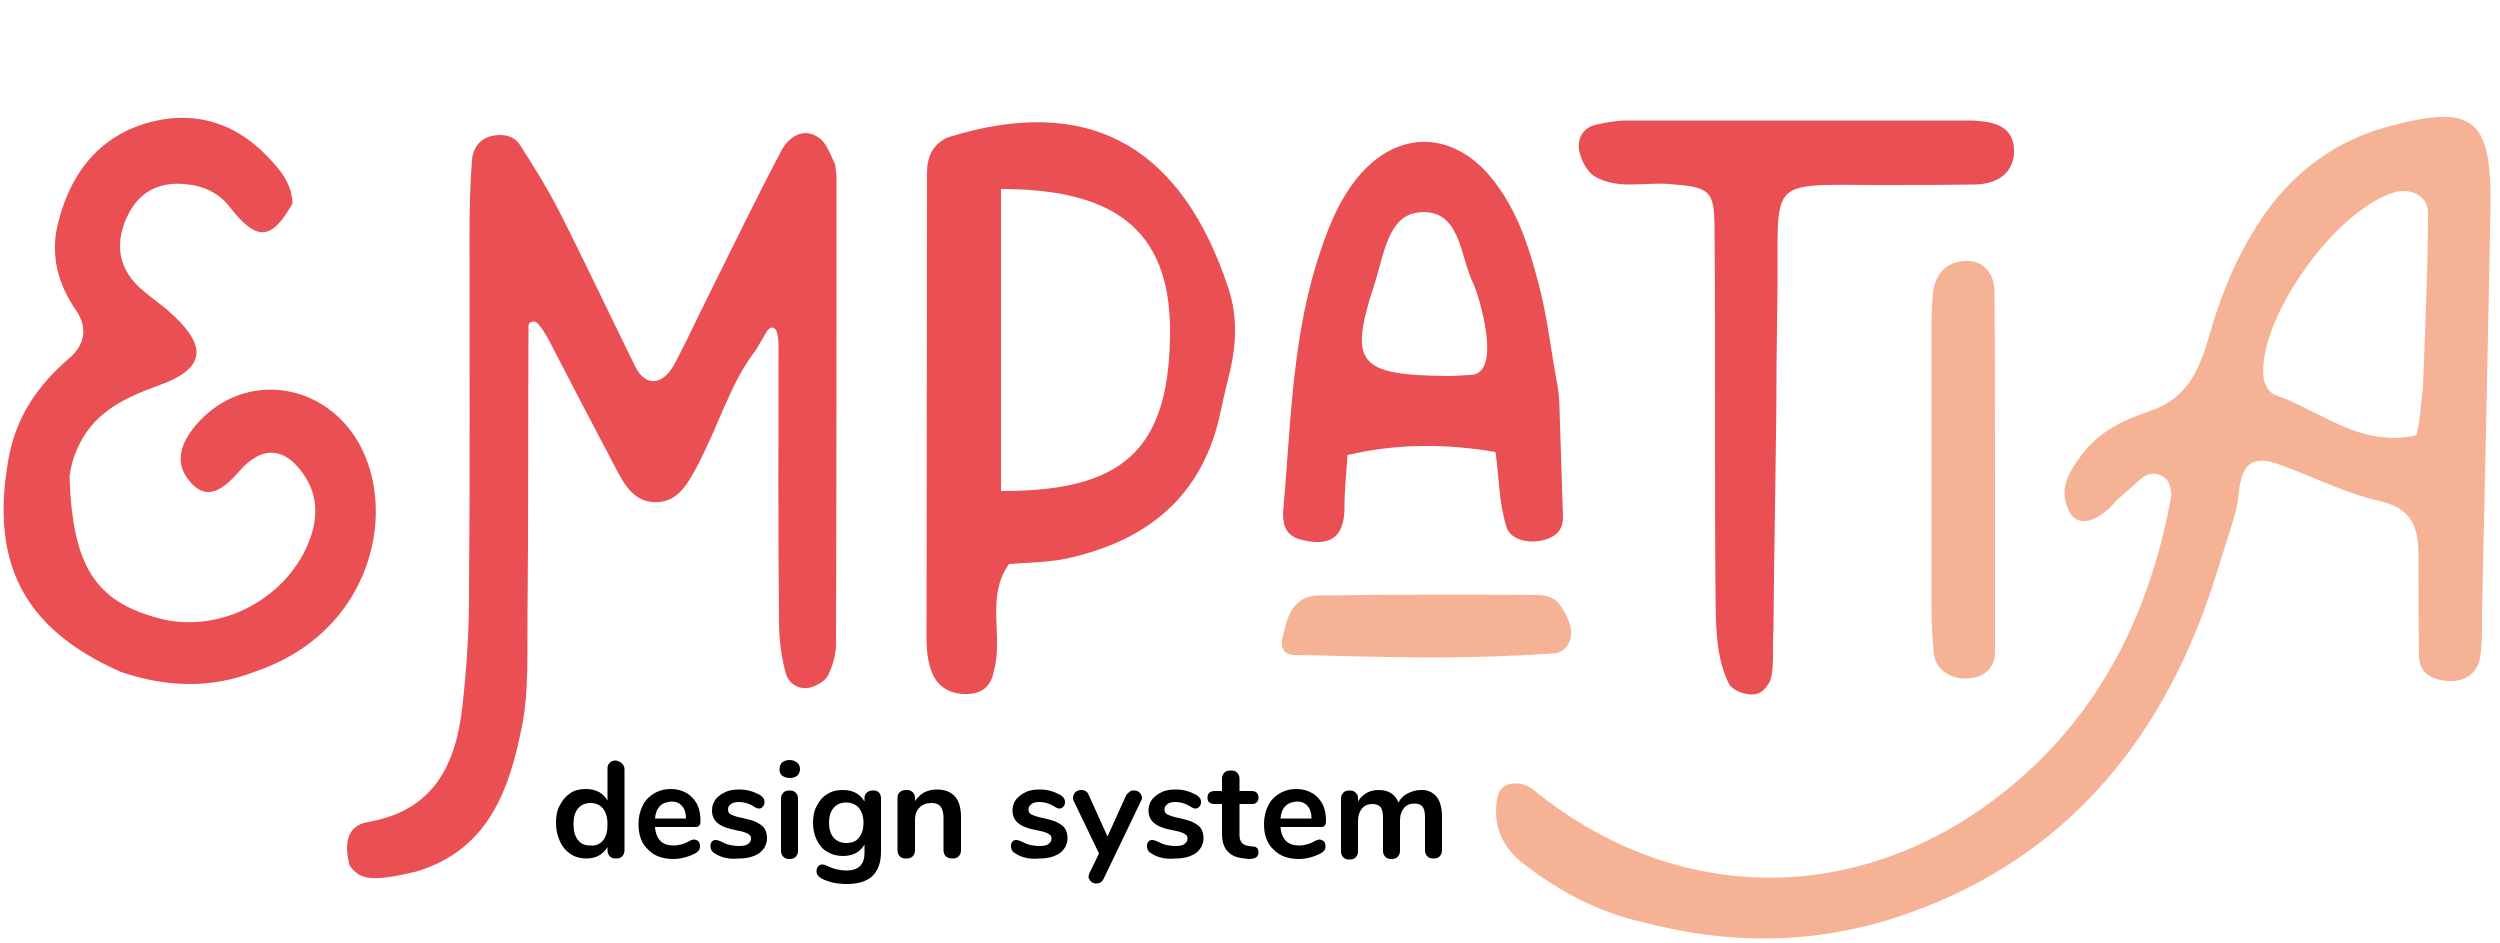
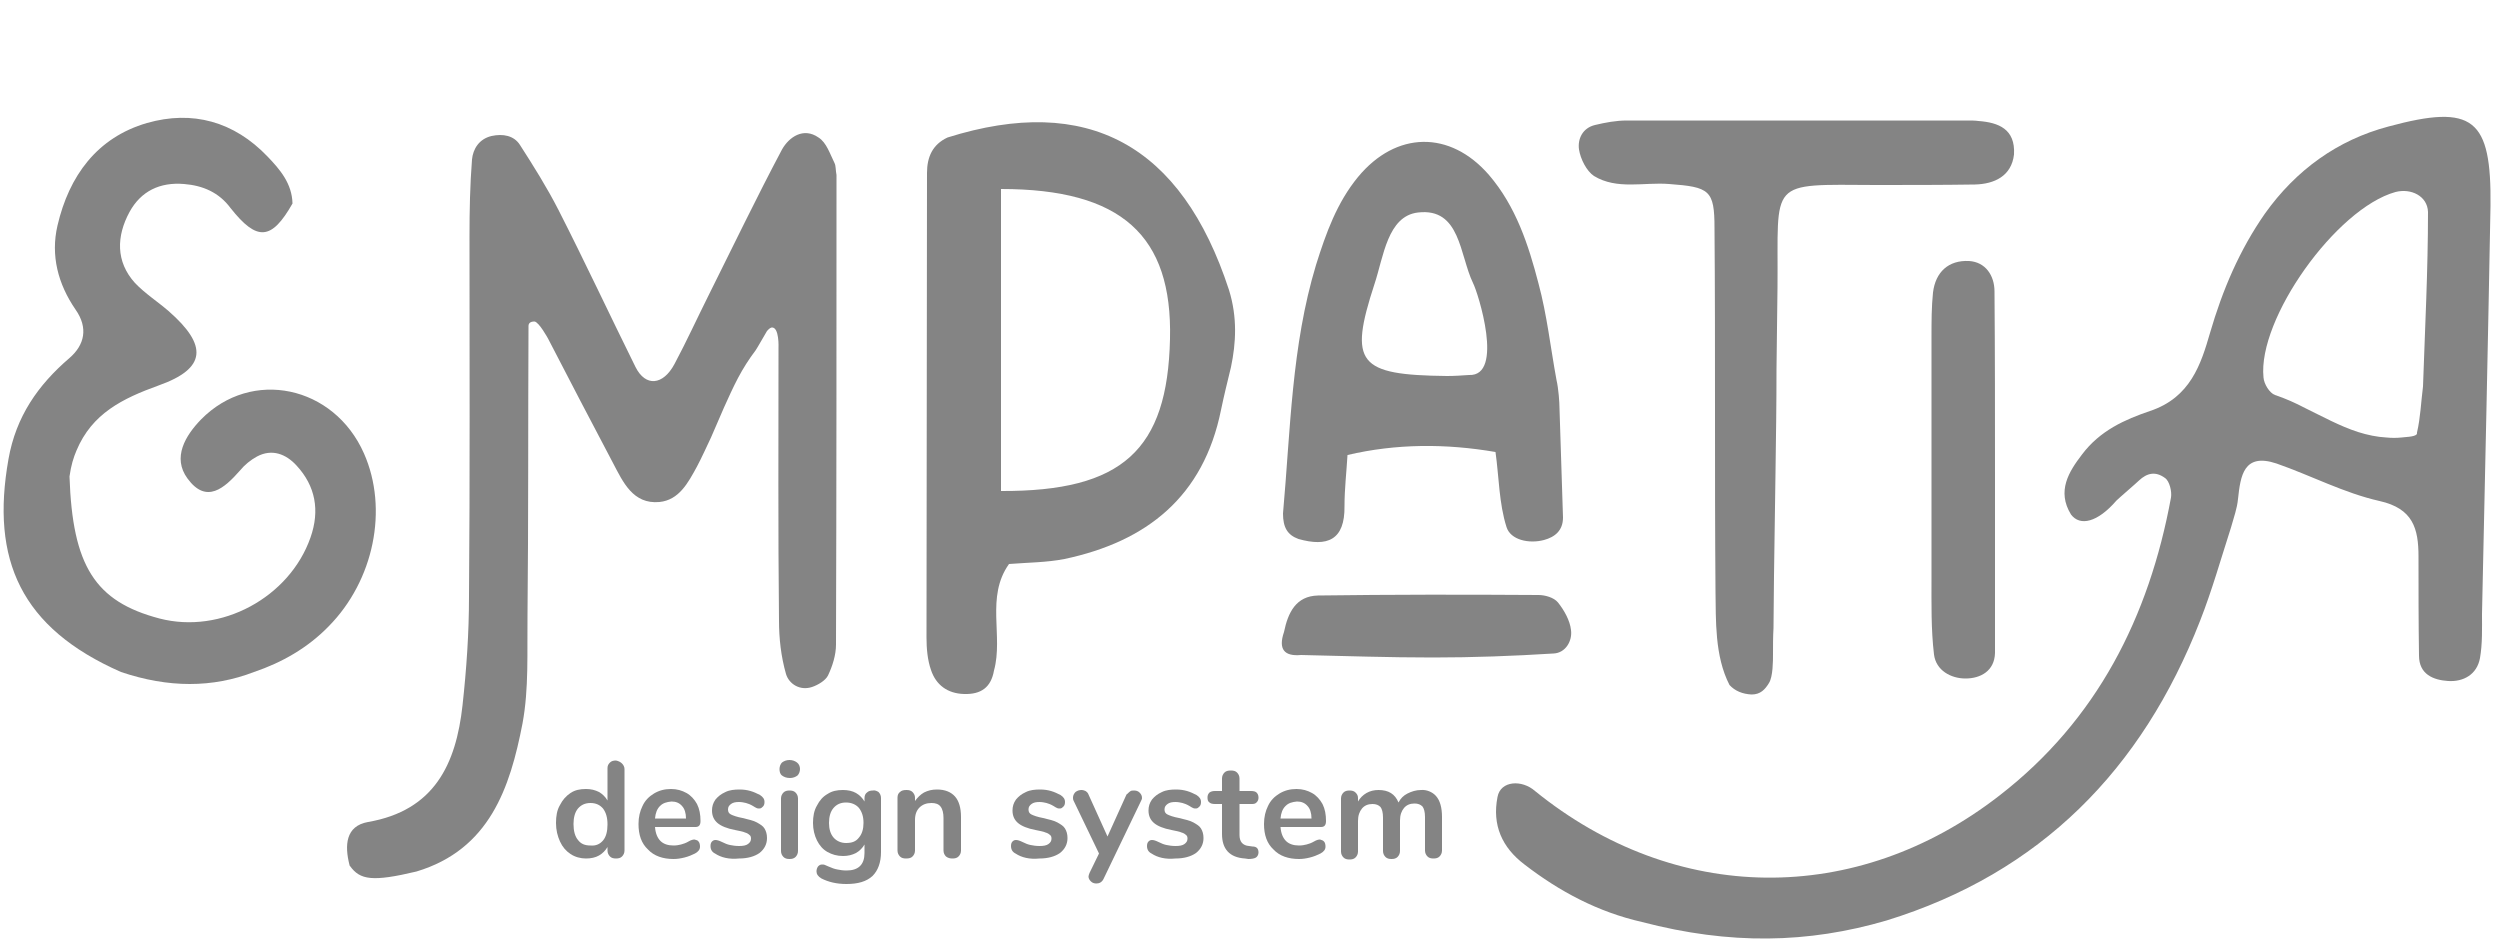
<svg xmlns="http://www.w3.org/2000/svg" version="1.1" id="Camada_1" x="0px" y="0px" viewBox="0 0 500 188.5" style="enable-background:new 0 0 500 188.5;" xml:space="preserve">
  <style type="text/css">
- 	.st0{fill:#E94F53;}
- 	.st1{fill:#F6B294;}
- 	.st2{display:none;fill:#E94F53;}
+ 	.st0{fill:#848484;}
+ 	.st1{display:none;fill:#848484;}
</style>
  <g>
    <g>
      <path class="st0" d="M245.8,58c-9.5-29.1-28.3-39.3-56.3-30.5c-3,1.4-4.1,3.9-4.1,7.1c0,31-0.1,61.9-0.1,92.9    c0,2.2,0.2,4.5,0.9,6.5c1,3,3.3,4.7,6.6,4.8c3.4,0.1,5.4-1.3,6-4.7c1.9-6.9-1.7-14.7,3-21.3c3.8-0.3,7.5-0.3,11.1-1    c16.5-3.5,27.8-12.5,31.3-29.8c0.6-2.9,1.3-5.7,2-8.6l0,0C247.2,68.6,247.5,63.5,245.8,58z M200.2,98.2c0-21.3,0-40.8,0-60.4    c24.1,0,34.3,9.3,33.8,30C233.5,90,224.5,98.3,200.2,98.2z" />
      <path class="st0" d="M72.8,90.7c-6-13.6-22.5-17.1-32.6-6.8c-3.1,3.2-5.8,7.6-2.7,11.8c3.8,5.2,7.4,1.9,10.5-1.6    c0.9-1.1,2.1-2.1,3.4-2.8c3-1.6,5.8-0.5,7.9,1.8c3.8,4.1,4.7,9,2.8,14.4c-4.2,12-17.9,19.4-30.2,16.2c-12.9-3.4-17.4-10.5-18-28.4    c0.3-2.2,0.8-3.8,1.4-5.2c3.1-7.4,9.2-10.4,16.4-13c9.6-3.4,9.9-8,2-14.9c-2.2-1.9-4.7-3.5-6.7-5.6c-3.9-4.3-3.7-9.4-1.1-14.2    c2.3-4.2,6.1-6,10.9-5.6c3.8,0.3,7,1.7,9.3,4.8c5.3,6.7,8.2,6.5,12.4-0.9c-0.1-4-2.5-6.8-5-9.4c-6.7-7-15-9.3-24.1-6.7    c-10,2.9-15.6,10.6-17.9,20.5c-1.4,6,0.1,11.7,3.6,16.8c2.6,3.7,1.8,7.1-1.2,9.7C7.6,77,3.2,83.3,1.7,91.8    c-3.6,20.2,2.5,33.8,22.5,42.6c9.5,3.2,18.3,3.2,26.6,0c5.6-1.9,10.7-4.8,14.9-9.1C74.8,116.1,77.7,101.8,72.8,90.7z" />
      <g>
-         <path class="st1" d="M314.2,126c-0.2-1.9-1.4-4-2.6-5.5c-0.8-1-2.6-1.5-3.9-1.5c-14.7-0.1-29.4-0.1-44.1,0.1     c-4.4,0.1-6,3.4-6.8,7.3l0,0h0c-1.2,3.5,0.1,4.9,3.4,4.6c0,0,0,0,0,0s0,0,0,0c8.8,0.2,17.6,0.5,26.4,0.5c8,0,16.1-0.3,24.1-0.8     C313.1,130.6,314.5,128.2,314.2,126z" />
+         <path class="st0" d="M314.2,126c-0.2-1.9-1.4-4-2.6-5.5c-0.8-1-2.6-1.5-3.9-1.5c-14.7-0.1-29.4-0.1-44.1,0.1     c-4.4,0.1-6,3.4-6.8,7.3l0,0l0,0c-1.2,3.5,0.1,4.9,3.4,4.6l0,0l0,0c8.8,0.2,17.6,0.5,26.4,0.5c8,0,16.1-0.3,24.1-0.8     C313.1,130.6,314.5,128.2,314.2,126z" />
        <path class="st0" d="M311.3,76c-1.2-6.5-1.9-13-3.6-19.3c-2-7.7-4.5-15.4-9.9-21.7c-7.8-9-18.6-8.8-26.2,0.4     c-4.2,5.1-6.4,11.2-8.4,17.6c-4.9,16.2-5.1,33-6.6,49.7l0,0c0,2.8,0.9,4.3,3.1,5.1c5.7,1.6,9.3,0.3,9.2-6.6     c0-3.4,0.4-6.8,0.6-10.2l0,0c9.8-2.3,19.7-2.3,29.6-0.6c0.7,5,0.7,10.3,2.2,15c0.8,2.6,4.5,3.4,7.5,2.6c2.2-0.6,3.8-1.9,3.8-4.5     c-0.2-7.3-0.5-14.6-0.7-21.8C311.9,80.5,311.7,77.7,311.3,76z M293.8,75c-1.5,0.1-2.9,0.2-4.4,0.2c-17.8-0.2-19.7-2.5-14.5-18.4     c1.8-5.4,2.6-13.6,8.7-14.3c8.5-1,8.3,8.5,11,14.1C295.6,58.5,300.9,75.3,293.8,75z" />
      </g>
-       <path class="st2" d="M197.7,6.6c-13.2-8.9-24.7-7.8-34.9,3.8c-4.3,4.9-8.2,10.3-11.2,16.1c-1.3,2.4-2.5,4.8-3.8,7.2    c-0.8,1.2-1.5,2.3-2.1,3.5c-3.8,7.4-7.4,14.8-11.1,22.2c-2.6,5.2-5.3,10.4-7.9,15.6c0,0,0,0,0,0.1c-1,1.2-2.3,2.1-4.3,2.3    c-0.2-0.2-0.4-0.4-0.6-0.6c-2.3-4.1-4.7-8.2-6.8-12.4c-3.2-6.8-6.4-13.7-9.7-20.5c-0.3-0.7-0.7-1.4-1.1-2.2    c-0.4-0.8-0.7-1.5-1.1-2.3c-1.6-3.3-3.2-6.6-5.2-9.7c-1-1.5-2.3-2.4-3.9-2.8c-0.1,0-0.2,0-0.2,0c-1.1-0.2-2.2-0.3-3.5,0    c-2.8,0.7-3.3,3-3.3,5c0,0.9,0,1.8,0,2.7c-0.3,3.6-0.3,7.3-0.3,11c0,25,0.1,50-0.1,75c0,7.3-0.5,14.7-1.4,22    c-1.4,11.7-5.6,21.2-19.1,23.5c-1.9,0.3-3.5,1.4-4,3.3c-0.4,1.4-0.5,3.1-0.1,4.4c0.4,1.4,1.7,2.2,3,2.7c3.5,1.4,7.3,0.2,10.8-0.5    c8.7-1.8,13.3-8.1,17.2-15.3c4.5-8.4,5.3-17.4,5.4-26.6c1.1-1.9,0.7-4.5,0.7-6.7c0.2-19.1,0.4-38.2,0.5-57.3    c0-1.3,0.3-2.1,0.9-2.1c1.6,0,1.8,1.5,2.9,2.8c2.3,3.2,4.2,6.6,5.8,10.1c0,0,0,0.1,0.1,0.1c1.9,4.3,3.7,8.7,5.9,12.8    c1.4,2.6,2.8,5.3,5.3,6.5c0.1,0.1,0.2,0.1,0.3,0.1c0.2,0.1,0.4,0.2,0.6,0.3c1.4,0.5,3,0.5,4.3-0.1c3.2-1.1,4.8-4.5,6.3-7.5    c3.3-6.3,6.3-12.7,9.4-19.1c1.4-2.5,3.3-4.8,6.5-6.7c1.7,6.8,0.9,12.4,1,18c0.2,15.4,0,30.8,0.2,46.2c0,2.5,0.7,4.1,1.8,5    c0.9,1.4,2.6,2.3,4.9,2.1c1.4-0.1,2.4-0.8,3.1-1.7c3.7-1.4,4-4.8,4.1-8.2c0.1-13.1,0.4-26.2,0-39.3c-0.4-16.7,1.7-33.5-1.4-50.1    c0.2-4.4,0.9-8.6,3.4-12.5c3.2-4.9,6.3-9.9,11.8-12.5c5.1-2.4,9.8-0.6,14.5,1.9c1.1,0.6,3.1,0.5,4.1-0.2c1.8-1.1,3.9-2.6,4.4-4.3    C200.3,10.4,199.1,7.5,197.7,6.6z" />
-       <path class="st1" d="M477.7,25.3c-10.2,2.7-18.5,8.7-24.7,17.4c-5.1,7.3-8.5,15.3-11,23.9c-1.8,6.2-3.9,12.9-12,15.6    c-5,1.7-10,3.9-13.6,8.7c-2.6,3.4-5.1,7.3-2.2,12c1.8,2.4,5.3,1.6,9.1-2.8c0.5-0.5,4-3.5,4.5-4c1.6-1.5,3.3-1.9,5.2-0.5    c0.9,0.6,1.4,2.7,1.2,3.9c-4.4,23.9-14.8,44.5-34.3,59.6c-28.7,22.3-64.9,21.8-92.9-0.9c-2.6-2.3-6.9-2.1-7.5,1.2    c-1.1,5.6,0.9,10.1,5.4,13.5c7,5.4,14.7,9.5,23.5,11.5c17.6,4.6,33.2,4.3,48.9-0.3c30.8-9.5,51.1-30.2,62.7-59.9    c2.4-6.1,4.2-12.5,6.2-18.7c0.6-2.2,1.2-3.7,1.4-5.7c0.5-4.6,1.1-9.3,7.7-7.1c6.9,2.4,13.5,5.9,20.6,7.5c6.7,1.5,7.8,5.5,7.8,11.1    c0,6.6,0,13.2,0.1,19.8c0,3.8,2.9,4.9,5.8,5.1c3.1,0.2,5.8-1.3,6.4-4.6c0.5-2.9,0.4-5.9,0.4-8.8c0.6-27.2,1.2-54.4,1.7-81.6    C498.3,23.7,494.7,20.7,477.7,25.3z M483.3,86.9C483.3,86.9,483.3,86.9,483.3,86.9c-0.5,0.5-2.4,0.5-3,0.6c-1,0.1-2,0.1-3,0    c-1.9-0.1-3.8-0.5-5.7-1.1c-3.7-1.2-7.1-3.1-10.6-4.8c-1.9-1-3.9-1.9-6-2.6c-1.1-0.4-2.2-2.2-2.3-3.5    c-1.2-11.7,14.5-33.8,26.4-37.1c3.1-0.8,6.4,0.8,6.5,4c0,11.6-0.6,23.3-1,34.9c-0.4,3.1-0.5,6.2-1.2,9.2    C483.4,86.7,483.4,86.8,483.3,86.9z" />
+       <path class="st1" d="M197.7,6.6c-13.2-8.9-24.7-7.8-34.9,3.8c-4.3,4.9-8.2,10.3-11.2,16.1c-1.3,2.4-2.5,4.8-3.8,7.2    c-0.8,1.2-1.5,2.3-2.1,3.5c-3.8,7.4-7.4,14.8-11.1,22.2c-2.6,5.2-5.3,10.4-7.9,15.6c0,0,0,0,0,0.1c-1,1.2-2.3,2.1-4.3,2.3    c-0.2-0.2-0.4-0.4-0.6-0.6c-2.3-4.1-4.7-8.2-6.8-12.4c-3.2-6.8-6.4-13.7-9.7-20.5c-0.3-0.7-0.7-1.4-1.1-2.2s-0.7-1.5-1.1-2.3    c-1.6-3.3-3.2-6.6-5.2-9.7c-1-1.5-2.3-2.4-3.9-2.8c-0.1,0-0.2,0-0.2,0c-1.1-0.2-2.2-0.3-3.5,0c-2.8,0.7-3.3,3-3.3,5    c0,0.9,0,1.8,0,2.7c-0.3,3.6-0.3,7.3-0.3,11c0,25,0.1,50-0.1,75c0,7.3-0.5,14.7-1.4,22c-1.4,11.7-5.6,21.2-19.1,23.5    c-1.9,0.3-3.5,1.4-4,3.3c-0.4,1.4-0.5,3.1-0.1,4.4c0.4,1.4,1.7,2.2,3,2.7c3.5,1.4,7.3,0.2,10.8-0.5c8.7-1.8,13.3-8.1,17.2-15.3    c4.5-8.4,5.3-17.4,5.4-26.6c1.1-1.9,0.7-4.5,0.7-6.7c0.2-19.1,0.4-38.2,0.5-57.3c0-1.3,0.3-2.1,0.9-2.1c1.6,0,1.8,1.5,2.9,2.8    c2.3,3.2,4.2,6.6,5.8,10.1c0,0,0,0.1,0.1,0.1c1.9,4.3,3.7,8.7,5.9,12.8c1.4,2.6,2.8,5.3,5.3,6.5c0.1,0.1,0.2,0.1,0.3,0.1    c0.2,0.1,0.4,0.2,0.6,0.3c1.4,0.5,3,0.5,4.3-0.1c3.2-1.1,4.8-4.5,6.3-7.5c3.3-6.3,6.3-12.7,9.4-19.1c1.4-2.5,3.3-4.8,6.5-6.7    c1.7,6.8,0.9,12.4,1,18c0.2,15.4,0,30.8,0.2,46.2c0,2.5,0.7,4.1,1.8,5c0.9,1.4,2.6,2.3,4.9,2.1c1.4-0.1,2.4-0.8,3.1-1.7    c3.7-1.4,4-4.8,4.1-8.2c0.1-13.1,0.4-26.2,0-39.3c-0.4-16.7,1.7-33.5-1.4-50.1c0.2-4.4,0.9-8.6,3.4-12.5    c3.2-4.9,6.3-9.9,11.8-12.5c5.1-2.4,9.8-0.6,14.5,1.9c1.1,0.6,3.1,0.5,4.1-0.2c1.8-1.1,3.9-2.6,4.4-4.3    C200.3,10.4,199.1,7.5,197.7,6.6z" />
+       <path class="st0" d="M477.7,25.3C467.5,28,459.2,34,453,42.7c-5.1,7.3-8.5,15.3-11,23.9c-1.8,6.2-3.9,12.9-12,15.6    c-5,1.7-10,3.9-13.6,8.7c-2.6,3.4-5.1,7.3-2.2,12c1.8,2.4,5.3,1.6,9.1-2.8c0.5-0.5,4-3.5,4.5-4c1.6-1.5,3.3-1.9,5.2-0.5    c0.9,0.6,1.4,2.7,1.2,3.9c-4.4,23.9-14.8,44.5-34.3,59.6c-28.7,22.3-64.9,21.8-92.9-0.9c-2.6-2.3-6.9-2.1-7.5,1.2    c-1.1,5.6,0.9,10.1,5.4,13.5c7,5.4,14.7,9.5,23.5,11.5c17.6,4.6,33.2,4.3,48.9-0.3c30.8-9.5,51.1-30.2,62.7-59.9    c2.4-6.1,4.2-12.5,6.2-18.7c0.6-2.2,1.2-3.7,1.4-5.7c0.5-4.6,1.1-9.3,7.7-7.1c6.9,2.4,13.5,5.9,20.6,7.5c6.7,1.5,7.8,5.5,7.8,11.1    c0,6.6,0,13.2,0.1,19.8c0,3.8,2.9,4.9,5.8,5.1c3.1,0.2,5.8-1.3,6.4-4.6c0.5-2.9,0.4-5.9,0.4-8.8c0.6-27.2,1.2-54.4,1.7-81.6    C498.3,23.7,494.7,20.7,477.7,25.3z M483.3,86.9L483.3,86.9c-0.5,0.5-2.4,0.5-3,0.6c-1,0.1-2,0.1-3,0c-1.9-0.1-3.8-0.5-5.7-1.1    c-3.7-1.2-7.1-3.1-10.6-4.8c-1.9-1-3.9-1.9-6-2.6c-1.1-0.4-2.2-2.2-2.3-3.5c-1.2-11.7,14.5-33.8,26.4-37.1c3.1-0.8,6.4,0.8,6.5,4    c0,11.6-0.6,23.3-1,34.9c-0.4,3.1-0.5,6.2-1.2,9.2C483.4,86.7,483.4,86.8,483.3,86.9z" />
      <g>
-         <path class="st1" d="M399,95.6C398.9,95.6,398.9,95.6,399,95.6c0-12.4,0-24.9-0.1-37.3c0-3.2-1.8-5.9-5.1-6.1     c-4.1-0.2-6.7,2.2-7.2,6.3c-0.3,2.9-0.3,5.8-0.3,8.8c0,16.1,0,32.2,0,48.3c0,5.1-0.1,10.3,0.5,15.3c0.4,3.2,3.4,4.8,6.3,4.8     c3,0,5.8-1.5,5.9-5.1C399,119,399,107.3,399,95.6z" />
-         <path class="st0" d="M395.7,24.2c-0.7-0.1-1.5-0.1-2.2-0.1c-22.7,0-45.4,0-68.1,0c-2.2,0-4.3,0.4-6.4,0.9     c-2.5,0.6-3.5,2.8-3.2,4.9c0.3,1.9,1.5,4.3,3,5.3c4.6,2.8,10,1.2,15,1.6c8.1,0.6,9.1,1.2,9.1,8.8c0.2,24.2,0,48.4,0.2,72.7     c0.1,5.6-0.2,12.9,2.8,18.7c1.1,1.2,2.6,1.8,4.4,1.9c1.8,0,2.7-1,3.5-2.3c0.8-1.3,0.8-4.4,0.8-5.8c0-1.7,0-3.5,0.1-5.2     c0-3.5,0.1-6.9,0.1-10.4c0.1-6.9,0.2-13.8,0.3-20.7c0.1-6.9,0.2-13.8,0.2-20.7c0.1-5.4,0.1-10.9,0.2-16.3     c0.2-21.7-2.2-20.6,19.7-20.5c6.6,0,13.2,0,19.8-0.1c3.9-0.1,7.3-1.7,7.8-6C403.1,25.8,399.7,24.5,395.7,24.2z" />
+         <path class="st0" d="M399,95.6C398.9,95.6,398.9,95.6,399,95.6c0-12.4,0-24.9-0.1-37.3c0-3.2-1.8-5.9-5.1-6.1     c-4.1-0.2-6.7,2.2-7.2,6.3c-0.3,2.9-0.3,5.8-0.3,8.8c0,16.1,0,32.2,0,48.3c0,5.1-0.1,10.3,0.5,15.3c0.4,3.2,3.4,4.8,6.3,4.8     c3,0,5.8-1.5,5.9-5.1C399,119,399,107.3,399,95.6z" />
+         <path class="st0" d="M395.7,24.2c-0.7-0.1-1.5-0.1-2.2-0.1c-22.7,0-45.4,0-68.1,0c-2.2,0-4.3,0.4-6.4,0.9     c-2.5,0.6-3.5,2.8-3.2,4.9c0.3,1.9,1.5,4.3,3,5.3c4.6,2.8,10,1.2,15,1.6c8.1,0.6,9.1,1.2,9.1,8.8c0.2,24.2,0,48.4,0.2,72.7     c0.1,5.6-0.2,12.9,2.8,18.7c1.1,1.2,2.6,1.8,4.4,1.9c1.8,0,2.7-1,3.5-2.3s0.8-4.4,0.8-5.8c0-1.7,0-3.5,0.1-5.2     c0-3.5,0.1-6.9,0.1-10.4c0.1-6.9,0.2-13.8,0.3-20.7c0.1-6.9,0.2-13.8,0.2-20.7c0.1-5.4,0.1-10.9,0.2-16.3     c0.2-21.7-2.2-20.6,19.7-20.5c6.6,0,13.2,0,19.8-0.1c3.9-0.1,7.3-1.7,7.8-6C403.1,25.8,399.7,24.5,395.7,24.2z" />
      </g>
    </g>
-     <path class="st2" d="M142.4,72.1c-3.4,7.2-6.6,14.5-10.3,21.6c-1.9,3.7-3.9,8.5-9.2,7.9c-3.8-0.4-5.6-4.1-7.4-7.3   c-4.9-8.8-7.1-19.1-14.2-26.7c-0.4-1.2-0.8-3.5-1.1-3.4c-3,0.2-1.9,2.2-1.5,3.9c0,17.8,0,35.6-0.1,53.5c0,4.4-0.1,8.9-0.8,13.3   c-0.3,1.9-2,3.6-4.6,3.8c-2.7,0.2-4.6-1.2-5.3-3c-1-2.7-1.1-5.8-1.1-8.7c-0.1-29.7-0.1-59.4,0-89.1c0-2.9,0.7-5.8,1.3-8.7   c0.4-2,6.3-3.5,7.6-1.9c2.3,2.9,4.6,5.8,6.2,9c6.8,13.8,13.4,27.7,19.9,41.3c7.7-1.1,7.6-7.7,9.9-11.8c6.5-11.6,12-23.8,18.1-35.6   c1.4-2.7,4-4.2,7.4-3.3c3.5,0.9,4.4,3.7,4.4,6.7c0.1,32.7,0.1,65.3,0,98c0,1.4-0.2,3.4-1.1,4.2c-1.5,1.3-3.5,2.4-5.5,2.7   c-2.5,0.4-4.2-1.8-4.5-3.8c-0.6-3.6-0.7-7.4-0.7-11.1c-0.1-17.1,0-34.2,0-51.2c0.4-1.4,1-2.8,1-4.2c0-1.4-0.2-3.5-1.1-4   c-2-1.2-4.1,0-5.1,1.9C143.6,68,143.1,70.1,142.4,72.1z" />
+     <path class="st1" d="M142.4,72.1c-3.4,7.2-6.6,14.5-10.3,21.6c-1.9,3.7-3.9,8.5-9.2,7.9c-3.8-0.4-5.6-4.1-7.4-7.3   c-4.9-8.8-7.1-19.1-14.2-26.7c-0.4-1.2-0.8-3.5-1.1-3.4c-3,0.2-1.9,2.2-1.5,3.9c0,17.8,0,35.6-0.1,53.5c0,4.4-0.1,8.9-0.8,13.3   c-0.3,1.9-2,3.6-4.6,3.8c-2.7,0.2-4.6-1.2-5.3-3c-1-2.7-1.1-5.8-1.1-8.7c-0.1-29.7-0.1-59.4,0-89.1c0-2.9,0.7-5.8,1.3-8.7   c0.4-2,6.3-3.5,7.6-1.9c2.3,2.9,4.6,5.8,6.2,9c6.8,13.8,13.4,27.7,19.9,41.3c7.7-1.1,7.6-7.7,9.9-11.8c6.5-11.6,12-23.8,18.1-35.6   c1.4-2.7,4-4.2,7.4-3.3c3.5,0.9,4.4,3.7,4.4,6.7c0.1,32.7,0.1,65.3,0,98c0,1.4-0.2,3.4-1.1,4.2c-1.5,1.3-3.5,2.4-5.5,2.7   c-2.5,0.4-4.2-1.8-4.5-3.8c-0.6-3.6-0.7-7.4-0.7-11.1c-0.1-17.1,0-34.2,0-51.2c0.4-1.4,1-2.8,1-4.2c0-1.4-0.2-3.5-1.1-4   c-2-1.2-4.1,0-5.1,1.9C143.6,68,143.1,70.1,142.4,72.1z" />
    <g>
-       <path class="st0" d="M166.9,32.6c-0.9-1.8-1.6-4.1-3.2-5.1c-3-2.1-5.9-0.1-7.3,2.4c-5.1,9.6-9.8,19.4-14.7,29.2    c-2.3,4.6-4.4,9.2-6.8,13.7c-2.3,4.3-5.8,4.6-7.8,0.6C121.9,62.9,117,52.4,111.7,42c-2.3-4.5-5-8.8-7.7-13    c-1.2-1.9-3.4-2.3-5.7-1.8c-2.5,0.6-3.7,2.6-3.9,4.7c-0.4,5.1-0.5,10.2-0.5,15.3c0,24,0.1,48.1-0.1,72.1c0,7.3-0.5,14.5-1.3,21.8    c-1.3,11.7-5.6,21-18.9,23.3c-4.5,0.8-4.7,4.7-3.7,8.6c0,0.1,0,0.1,0.1,0.2c2,2.8,4.5,3.2,13.3,1.1c14.6-4.4,18.7-16.7,21.2-29.6    c1.3-7,0.9-14.3,1-21.5c0.2-19.3,0.1-38.7,0.2-58c0-0.5,0.3-0.9,1.2-0.9c0.9,0.1,2.7,3.4,2.7,3.4c4.3,8.3,8.6,16.6,13,24.9    c2,3.8,4,8.3,9.3,7.8c3.9-0.4,5.7-3.8,7.5-7.1c1-1.9,1.9-3.9,2.8-5.8c0.9-2,1.7-4,2.6-6c0.9-2,1.8-4,2.8-5.9    c1-1.9,2.2-3.8,3.5-5.5c0.3-0.4,2.1-3.6,2.3-3.9c0.1-0.1,0.5-0.6,0.9-0.7c1.6-0.2,1.4,4.1,1.4,4.1c0,18.2-0.1,36.4,0.1,54.5    c0,3.6,0.4,7.2,1.4,10.7c0.6,2,2.8,3.4,5.2,2.6c1.2-0.4,2.7-1.3,3.2-2.3c0.9-1.9,1.6-4.1,1.6-6.2c0.1-31.3,0.1-62.6,0.1-93.9    C167.1,34,167.2,33.2,166.9,32.6z" />
+       <path class="st0" d="M166.9,32.6c-0.9-1.8-1.6-4.1-3.2-5.1c-3-2.1-5.9-0.1-7.3,2.4c-5.1,9.6-9.8,19.4-14.7,29.2    c-2.3,4.6-4.4,9.2-6.8,13.7c-2.3,4.3-5.8,4.6-7.8,0.6c-5.2-10.5-10.1-21-15.4-31.4c-2.3-4.5-5-8.8-7.7-13    c-1.2-1.9-3.4-2.3-5.7-1.8c-2.5,0.6-3.7,2.6-3.9,4.7C94,37,93.9,42.1,93.9,47.2c0,24,0.1,48.1-0.1,72.1c0,7.3-0.5,14.5-1.3,21.8    c-1.3,11.7-5.6,21-18.9,23.3c-4.5,0.8-4.7,4.7-3.7,8.6c0,0.1,0,0.1,0.1,0.2c2,2.8,4.5,3.2,13.3,1.1c14.6-4.4,18.7-16.7,21.2-29.6    c1.3-7,0.9-14.3,1-21.5c0.2-19.3,0.1-38.7,0.2-58c0-0.5,0.3-0.9,1.2-0.9c0.9,0.1,2.7,3.4,2.7,3.4c4.3,8.3,8.6,16.6,13,24.9    c2,3.8,4,8.3,9.3,7.8c3.9-0.4,5.7-3.8,7.5-7.1c1-1.9,1.9-3.9,2.8-5.8c0.9-2,1.7-4,2.6-6c0.9-2,1.8-4,2.8-5.9s2.2-3.8,3.5-5.5    c0.3-0.4,2.1-3.6,2.3-3.9c0.1-0.1,0.5-0.6,0.9-0.7c1.6-0.2,1.4,4.1,1.4,4.1c0,18.2-0.1,36.4,0.1,54.5c0,3.6,0.4,7.2,1.4,10.7    c0.6,2,2.8,3.4,5.2,2.6c1.2-0.4,2.7-1.3,3.2-2.3c0.9-1.9,1.6-4.1,1.6-6.2c0.1-31.3,0.1-62.6,0.1-93.9    C167.1,34,167.2,33.2,166.9,32.6z" />
    </g>
  </g>
  <g>
    <g>
-       <path d="M124.4,152.7c0.3,0.3,0.5,0.7,0.5,1.1v16.3c0,0.5-0.2,0.9-0.5,1.2c-0.3,0.3-0.7,0.4-1.2,0.4c-0.5,0-0.9-0.1-1.2-0.4    c-0.3-0.3-0.5-0.7-0.5-1.2v-0.7c-0.4,0.7-1,1.3-1.7,1.7s-1.6,0.6-2.6,0.6c-1.1,0-2.2-0.3-3.1-0.9c-0.9-0.6-1.6-1.4-2.1-2.5    c-0.5-1.1-0.8-2.3-0.8-3.7c0-1.4,0.2-2.6,0.8-3.6c0.5-1,1.2-1.8,2.1-2.4s1.9-0.8,3.1-0.8c1,0,1.8,0.2,2.6,0.6    c0.7,0.4,1.3,1,1.7,1.7v-6.5c0-0.5,0.2-0.8,0.5-1.1c0.3-0.3,0.7-0.4,1.2-0.4C123.7,152.2,124.1,152.4,124.4,152.7z M120.6,168.1    c0.6-0.7,0.9-1.8,0.9-3.2c0-1.4-0.3-2.4-0.9-3.2c-0.6-0.7-1.4-1.1-2.5-1.1c-1.1,0-1.9,0.4-2.5,1.1c-0.6,0.7-0.9,1.8-0.9,3.1    c0,1.4,0.3,2.5,0.9,3.2c0.6,0.8,1.4,1.1,2.5,1.1C119.2,169.2,120,168.8,120.6,168.1z" />
-       <path d="M139.7,168.3c0.2,0.2,0.3,0.6,0.3,1c0,0.6-0.3,1-1,1.4c-0.6,0.3-1.3,0.6-2.1,0.8s-1.5,0.3-2.2,0.3c-2.1,0-3.9-0.6-5.1-1.9    c-1.3-1.2-1.9-2.9-1.9-5.1c0-1.4,0.3-2.6,0.8-3.6c0.5-1.1,1.3-1.9,2.3-2.5c1-0.6,2.1-0.9,3.4-0.9c1.2,0,2.2,0.3,3.1,0.8    c0.9,0.5,1.6,1.3,2.1,2.2c0.5,1,0.7,2.1,0.7,3.4c0,0.8-0.3,1.2-1,1.2H131c0.1,1.3,0.5,2.2,1.1,2.8c0.6,0.6,1.5,0.9,2.6,0.9    c0.6,0,1.1-0.1,1.5-0.2s1-0.3,1.5-0.6c0.5-0.3,0.9-0.4,1.2-0.4C139.3,168,139.6,168.1,139.7,168.3z M132,161.2    c-0.6,0.6-0.9,1.4-1,2.5h6.2c0-1.1-0.3-2-0.8-2.5c-0.5-0.6-1.2-0.9-2.1-0.9C133.3,160.4,132.6,160.6,132,161.2z" />
-       <path d="M143,170.7c-0.6-0.3-0.9-0.8-0.9-1.5c0-0.4,0.1-0.7,0.3-0.9c0.2-0.2,0.4-0.3,0.7-0.3c0.3,0,0.7,0.1,1.3,0.4    c0.6,0.3,1.1,0.5,1.6,0.6c0.5,0.1,1.1,0.2,1.8,0.2c0.8,0,1.4-0.1,1.8-0.4c0.4-0.3,0.6-0.6,0.6-1.1c0-0.3-0.1-0.6-0.3-0.7    c-0.2-0.2-0.5-0.4-0.9-0.5c-0.4-0.2-1.1-0.3-2-0.5c-1.6-0.3-2.8-0.8-3.5-1.4c-0.7-0.6-1.1-1.4-1.1-2.5c0-0.8,0.2-1.5,0.7-2.2    c0.5-0.6,1.1-1.1,2-1.5c0.8-0.4,1.8-0.5,2.8-0.5c0.8,0,1.5,0.1,2.2,0.3s1.3,0.5,1.9,0.8c0.6,0.4,0.9,0.8,0.9,1.4    c0,0.4-0.1,0.7-0.3,0.9c-0.2,0.2-0.4,0.4-0.7,0.4c-0.2,0-0.4,0-0.6-0.1c-0.2-0.1-0.4-0.2-0.7-0.4c-0.5-0.3-1-0.5-1.4-0.6    c-0.4-0.1-0.9-0.2-1.4-0.2c-0.7,0-1.2,0.1-1.6,0.4c-0.4,0.3-0.6,0.6-0.6,1.1c0,0.5,0.2,0.8,0.6,1c0.4,0.2,1.2,0.5,2.3,0.7    c1.2,0.3,2.2,0.5,2.9,0.9s1.2,0.7,1.5,1.2c0.3,0.5,0.5,1.1,0.5,1.9c0,1.2-0.5,2.2-1.5,3c-1,0.7-2.4,1.1-4.1,1.1    C145.8,171.9,144.2,171.5,143,170.7z" />
-       <path d="M156.4,155.1c-0.4-0.3-0.5-0.8-0.5-1.3s0.2-1,0.5-1.3c0.4-0.3,0.9-0.5,1.5-0.5c0.6,0,1.1,0.2,1.5,0.5    c0.4,0.3,0.6,0.8,0.6,1.3s-0.2,1-0.5,1.3c-0.4,0.3-0.9,0.5-1.5,0.5C157.3,155.6,156.8,155.4,156.4,155.1z M156.7,171.4    c-0.3-0.3-0.5-0.7-0.5-1.2v-10.5c0-0.5,0.2-0.9,0.5-1.2s0.7-0.4,1.2-0.4c0.5,0,0.9,0.1,1.2,0.4c0.3,0.3,0.5,0.7,0.5,1.2v10.5    c0,0.5-0.2,0.9-0.5,1.2c-0.3,0.3-0.7,0.4-1.2,0.4C157.4,171.8,157,171.7,156.7,171.4z" />
-       <path d="M175.7,158.4c0.3,0.3,0.5,0.7,0.5,1.2v10.8c0,2.1-0.6,3.7-1.7,4.8c-1.2,1.1-2.9,1.6-5.2,1.6c-2,0-3.6-0.4-5-1.1    c-0.7-0.4-1-0.9-1-1.4c0-0.4,0.1-0.7,0.3-1c0.2-0.2,0.4-0.4,0.8-0.4c0.2,0,0.4,0,0.6,0.1c0.2,0.1,0.5,0.2,0.7,0.3    c0.7,0.3,1.2,0.5,1.8,0.6c0.5,0.1,1.1,0.2,1.8,0.2c2.4,0,3.6-1.2,3.6-3.5v-1.7c-0.4,0.7-1,1.3-1.7,1.7c-0.8,0.4-1.6,0.6-2.6,0.6    c-1.2,0-2.2-0.3-3.1-0.8s-1.6-1.3-2.1-2.3c-0.5-1-0.8-2.2-0.8-3.5s0.2-2.5,0.8-3.5c0.5-1,1.2-1.8,2.1-2.3c0.9-0.6,1.9-0.8,3.1-0.8    c1,0,1.9,0.2,2.6,0.6s1.3,1,1.7,1.7v-0.7c0-0.5,0.2-0.9,0.5-1.1c0.3-0.3,0.7-0.4,1.2-0.4C174.9,158,175.4,158.2,175.7,158.4z     M171.8,167.5c0.6-0.7,0.9-1.7,0.9-2.9c0-1.3-0.3-2.2-0.9-3c-0.6-0.7-1.5-1.1-2.6-1.1c-1.1,0-1.9,0.4-2.5,1.1    c-0.6,0.7-0.9,1.7-0.9,3c0,1.2,0.3,2.2,0.9,2.9c0.6,0.7,1.5,1.1,2.5,1.1C170.4,168.6,171.2,168.3,171.8,167.5z" />
-       <path d="M191,159.3c0.8,0.9,1.2,2.3,1.2,4.1v6.7c0,0.5-0.2,0.9-0.5,1.2s-0.7,0.4-1.2,0.4c-0.5,0-0.9-0.1-1.3-0.4    c-0.3-0.3-0.5-0.7-0.5-1.2v-6.5c0-1-0.2-1.8-0.6-2.3c-0.4-0.5-1-0.7-1.8-0.7c-1,0-1.8,0.3-2.4,0.9c-0.6,0.6-0.9,1.4-0.9,2.5v6.1    c0,0.5-0.2,0.9-0.5,1.2c-0.3,0.3-0.7,0.4-1.3,0.4c-0.5,0-0.9-0.1-1.2-0.4c-0.3-0.3-0.5-0.7-0.5-1.2v-10.6c0-0.5,0.2-0.9,0.5-1.1    c0.3-0.3,0.7-0.4,1.3-0.4c0.5,0,0.9,0.1,1.2,0.4c0.3,0.3,0.5,0.7,0.5,1.1v0.7c0.5-0.7,1.1-1.3,1.8-1.7c0.8-0.4,1.6-0.6,2.6-0.6    C189,157.9,190.2,158.4,191,159.3z" />
-       <path d="M203.1,170.7c-0.6-0.3-0.9-0.8-0.9-1.5c0-0.4,0.1-0.7,0.3-0.9c0.2-0.2,0.4-0.3,0.7-0.3c0.3,0,0.7,0.1,1.3,0.4    c0.6,0.3,1.1,0.5,1.6,0.6c0.5,0.1,1.1,0.2,1.8,0.2c0.8,0,1.4-0.1,1.8-0.4c0.4-0.3,0.6-0.6,0.6-1.1c0-0.3-0.1-0.6-0.3-0.7    c-0.2-0.2-0.5-0.4-0.9-0.5c-0.4-0.2-1.1-0.3-2-0.5c-1.6-0.3-2.8-0.8-3.5-1.4c-0.7-0.6-1.1-1.4-1.1-2.5c0-0.8,0.2-1.5,0.7-2.2    c0.5-0.6,1.1-1.1,2-1.5c0.8-0.4,1.8-0.5,2.8-0.5c0.8,0,1.5,0.1,2.2,0.3s1.3,0.5,1.9,0.8c0.6,0.4,0.9,0.8,0.9,1.4    c0,0.4-0.1,0.7-0.3,0.9c-0.2,0.2-0.4,0.4-0.7,0.4c-0.2,0-0.4,0-0.6-0.1c-0.2-0.1-0.4-0.2-0.7-0.4c-0.5-0.3-1-0.5-1.4-0.6    c-0.4-0.1-0.9-0.2-1.4-0.2c-0.7,0-1.2,0.1-1.6,0.4c-0.4,0.3-0.6,0.6-0.6,1.1c0,0.5,0.2,0.8,0.6,1c0.4,0.2,1.2,0.5,2.3,0.7    c1.2,0.3,2.2,0.5,2.9,0.9s1.2,0.7,1.5,1.2c0.3,0.5,0.5,1.1,0.5,1.9c0,1.2-0.5,2.2-1.5,3c-1,0.7-2.4,1.1-4.1,1.1    C205.9,171.9,204.3,171.5,203.1,170.7z" />
-       <path d="M226,158.3c0.2-0.2,0.5-0.2,0.8-0.2c0.4,0,0.8,0.1,1.1,0.4s0.5,0.6,0.5,1.1c0,0.2-0.1,0.4-0.2,0.6l-7.5,15.6    c-0.3,0.6-0.8,0.9-1.4,0.9c-0.4,0-0.8-0.1-1.1-0.4s-0.5-0.6-0.5-1c0-0.2,0.1-0.4,0.2-0.7l1.9-3.9l-5.1-10.6    c-0.1-0.2-0.1-0.4-0.1-0.6c0-0.4,0.2-0.8,0.5-1.1c0.4-0.3,0.8-0.4,1.2-0.4c0.3,0,0.6,0.1,0.8,0.2c0.3,0.2,0.5,0.4,0.6,0.7l3.8,8.4    l3.8-8.4C225.6,158.7,225.8,158.4,226,158.3z" />
-       <path d="M230.3,170.7c-0.6-0.3-0.9-0.8-0.9-1.5c0-0.4,0.1-0.7,0.3-0.9c0.2-0.2,0.4-0.3,0.7-0.3c0.3,0,0.7,0.1,1.3,0.4    c0.6,0.3,1.1,0.5,1.6,0.6c0.5,0.1,1.1,0.2,1.8,0.2c0.8,0,1.4-0.1,1.8-0.4c0.4-0.3,0.6-0.6,0.6-1.1c0-0.3-0.1-0.6-0.3-0.7    c-0.2-0.2-0.5-0.4-0.9-0.5c-0.4-0.2-1.1-0.3-2-0.5c-1.6-0.3-2.8-0.8-3.5-1.4c-0.7-0.6-1.1-1.4-1.1-2.5c0-0.8,0.2-1.5,0.7-2.2    c0.5-0.6,1.1-1.1,2-1.5c0.8-0.4,1.8-0.5,2.8-0.5c0.8,0,1.5,0.1,2.2,0.3s1.3,0.5,1.9,0.8c0.6,0.4,0.9,0.8,0.9,1.4    c0,0.4-0.1,0.7-0.3,0.9c-0.2,0.2-0.4,0.4-0.7,0.4c-0.2,0-0.4,0-0.6-0.1c-0.2-0.1-0.4-0.2-0.7-0.4c-0.5-0.3-1-0.5-1.4-0.6    c-0.4-0.1-0.9-0.2-1.4-0.2c-0.7,0-1.2,0.1-1.6,0.4c-0.4,0.3-0.6,0.6-0.6,1.1c0,0.5,0.2,0.8,0.6,1c0.4,0.2,1.2,0.5,2.3,0.7    c1.2,0.3,2.2,0.5,2.9,0.9s1.2,0.7,1.5,1.2c0.3,0.5,0.5,1.1,0.5,1.9c0,1.2-0.5,2.2-1.5,3c-1,0.7-2.4,1.1-4.1,1.1    C233.1,171.9,231.5,171.5,230.3,170.7z" />
-       <path d="M251.7,170.5c0,0.4-0.2,0.8-0.5,1s-0.9,0.3-1.5,0.3l-0.7-0.1c-3.1-0.2-4.6-1.9-4.6-4.9v-6H243c-0.5,0-0.9-0.1-1.1-0.3    c-0.3-0.2-0.4-0.5-0.4-1c0-0.4,0.1-0.7,0.4-1c0.3-0.2,0.6-0.3,1.1-0.3h1.4v-2.5c0-0.5,0.2-0.9,0.5-1.2c0.3-0.3,0.7-0.4,1.3-0.4    c0.5,0,0.9,0.1,1.2,0.4c0.3,0.3,0.5,0.7,0.5,1.2v2.5h2.3c0.5,0,0.9,0.1,1.1,0.3s0.4,0.5,0.4,1c0,0.4-0.1,0.7-0.4,1    s-0.6,0.3-1.1,0.3h-2.3v6.2c0,1.3,0.6,2.1,1.9,2.2l0.7,0.1C251.3,169.3,251.7,169.7,251.7,170.5z" />
-       <path d="M264.8,168.3c0.2,0.2,0.3,0.6,0.3,1c0,0.6-0.3,1-1,1.4c-0.6,0.3-1.3,0.6-2.1,0.8c-0.8,0.2-1.5,0.3-2.2,0.3    c-2.1,0-3.9-0.6-5.1-1.9c-1.3-1.2-1.9-2.9-1.9-5.1c0-1.4,0.3-2.6,0.8-3.6c0.5-1.1,1.3-1.9,2.3-2.5s2.1-0.9,3.4-0.9    c1.2,0,2.2,0.3,3.1,0.8s1.6,1.3,2.1,2.2c0.5,1,0.7,2.1,0.7,3.4c0,0.8-0.3,1.2-1,1.2h-8.1c0.1,1.3,0.5,2.2,1.1,2.8    c0.6,0.6,1.5,0.9,2.6,0.9c0.6,0,1.1-0.1,1.5-0.2s1-0.3,1.5-0.6c0.5-0.3,0.9-0.4,1.2-0.4C264.4,168,264.6,168.1,264.8,168.3z     M257.1,161.2c-0.6,0.6-0.9,1.4-1,2.5h6.2c0-1.1-0.3-2-0.8-2.5c-0.5-0.6-1.2-0.9-2.1-0.9C258.4,160.4,257.7,160.6,257.1,161.2z" />
-       <path d="M287.2,159.2c0.8,0.9,1.2,2.3,1.2,4.2v6.7c0,0.5-0.2,0.9-0.5,1.2c-0.3,0.3-0.7,0.4-1.2,0.4c-0.5,0-0.9-0.1-1.2-0.4    s-0.5-0.7-0.5-1.2v-6.7c0-1-0.2-1.7-0.5-2.1c-0.4-0.4-0.9-0.6-1.6-0.6c-0.9,0-1.6,0.3-2.1,0.9s-0.8,1.4-0.8,2.5v6.1    c0,0.5-0.2,0.9-0.5,1.2c-0.3,0.3-0.7,0.4-1.2,0.4c-0.5,0-0.9-0.1-1.2-0.4c-0.3-0.3-0.5-0.7-0.5-1.2v-6.7c0-1-0.2-1.7-0.5-2.1    c-0.4-0.4-0.9-0.6-1.6-0.6c-0.9,0-1.6,0.3-2.1,0.9c-0.5,0.6-0.8,1.4-0.8,2.5v6.1c0,0.5-0.2,0.9-0.5,1.2s-0.7,0.4-1.2,0.4    s-0.9-0.1-1.2-0.4c-0.3-0.3-0.5-0.7-0.5-1.2v-10.6c0-0.5,0.2-0.9,0.5-1.2c0.3-0.3,0.7-0.4,1.2-0.4c0.5,0,0.9,0.1,1.2,0.4    c0.3,0.3,0.5,0.6,0.5,1.1v0.7c0.4-0.7,1-1.3,1.7-1.7c0.7-0.4,1.5-0.6,2.4-0.6c2,0,3.3,0.8,4,2.5c0.4-0.8,1-1.4,1.8-1.8    s1.7-0.7,2.7-0.7C285.3,157.9,286.5,158.4,287.2,159.2z" />
+       <path class="st0" d="M124.4,152.7c0.3,0.3,0.5,0.7,0.5,1.1v16.3c0,0.5-0.2,0.9-0.5,1.2s-0.7,0.4-1.2,0.4s-0.9-0.1-1.2-0.4    c-0.3-0.3-0.5-0.7-0.5-1.2v-0.7c-0.4,0.7-1,1.3-1.7,1.7s-1.6,0.6-2.6,0.6c-1.1,0-2.2-0.3-3.1-0.9c-0.9-0.6-1.6-1.4-2.1-2.5    s-0.8-2.3-0.8-3.7s0.2-2.6,0.8-3.6c0.5-1,1.2-1.8,2.1-2.4s1.9-0.8,3.1-0.8c1,0,1.8,0.2,2.6,0.6c0.7,0.4,1.3,1,1.7,1.7v-6.5    c0-0.5,0.2-0.8,0.5-1.1s0.7-0.4,1.2-0.4C123.7,152.2,124.1,152.4,124.4,152.7z M120.6,168.1c0.6-0.7,0.9-1.8,0.9-3.2    s-0.3-2.4-0.9-3.2c-0.6-0.7-1.4-1.1-2.5-1.1s-1.9,0.4-2.5,1.1c-0.6,0.7-0.9,1.8-0.9,3.1c0,1.4,0.3,2.5,0.9,3.2    c0.6,0.8,1.4,1.1,2.5,1.1C119.2,169.2,120,168.8,120.6,168.1z" />
+       <path class="st0" d="M139.7,168.3c0.2,0.2,0.3,0.6,0.3,1c0,0.6-0.3,1-1,1.4c-0.6,0.3-1.3,0.6-2.1,0.8s-1.5,0.3-2.2,0.3    c-2.1,0-3.9-0.6-5.1-1.9c-1.3-1.2-1.9-2.9-1.9-5.1c0-1.4,0.3-2.6,0.8-3.6c0.5-1.1,1.3-1.9,2.3-2.5s2.1-0.9,3.4-0.9    c1.2,0,2.2,0.3,3.1,0.8c0.9,0.5,1.6,1.3,2.1,2.2c0.5,1,0.7,2.1,0.7,3.4c0,0.8-0.3,1.2-1,1.2H131c0.1,1.3,0.5,2.2,1.1,2.8    s1.5,0.9,2.6,0.9c0.6,0,1.1-0.1,1.5-0.2s1-0.3,1.5-0.6s0.9-0.4,1.2-0.4C139.3,168,139.6,168.1,139.7,168.3z M132,161.2    c-0.6,0.6-0.9,1.4-1,2.5h6.2c0-1.1-0.3-2-0.8-2.5c-0.5-0.6-1.2-0.9-2.1-0.9C133.3,160.4,132.6,160.6,132,161.2z" />
+       <path class="st0" d="M143,170.7c-0.6-0.3-0.9-0.8-0.9-1.5c0-0.4,0.1-0.7,0.3-0.9s0.4-0.3,0.7-0.3s0.7,0.1,1.3,0.4    c0.6,0.3,1.1,0.5,1.6,0.6s1.1,0.2,1.8,0.2c0.8,0,1.4-0.1,1.8-0.4c0.4-0.3,0.6-0.6,0.6-1.1c0-0.3-0.1-0.6-0.3-0.7    c-0.2-0.2-0.5-0.4-0.9-0.5c-0.4-0.2-1.1-0.3-2-0.5c-1.6-0.3-2.8-0.8-3.5-1.4c-0.7-0.6-1.1-1.4-1.1-2.5c0-0.8,0.2-1.5,0.7-2.2    c0.5-0.6,1.1-1.1,2-1.5c0.8-0.4,1.8-0.5,2.8-0.5c0.8,0,1.5,0.1,2.2,0.3s1.3,0.5,1.9,0.8c0.6,0.4,0.9,0.8,0.9,1.4    c0,0.4-0.1,0.7-0.3,0.9s-0.4,0.4-0.7,0.4c-0.2,0-0.4,0-0.6-0.1c-0.2-0.1-0.4-0.2-0.7-0.4c-0.5-0.3-1-0.5-1.4-0.6s-0.9-0.2-1.4-0.2    c-0.7,0-1.2,0.1-1.6,0.4c-0.4,0.3-0.6,0.6-0.6,1.1s0.2,0.8,0.6,1c0.4,0.2,1.2,0.5,2.3,0.7c1.2,0.3,2.2,0.5,2.9,0.9    s1.2,0.7,1.5,1.2s0.5,1.1,0.5,1.9c0,1.2-0.5,2.2-1.5,3c-1,0.7-2.4,1.1-4.1,1.1C145.8,171.9,144.2,171.5,143,170.7z" />
+       <path class="st0" d="M156.4,155.1c-0.4-0.3-0.5-0.8-0.5-1.3s0.2-1,0.5-1.3c0.4-0.3,0.9-0.5,1.5-0.5s1.1,0.2,1.5,0.5    s0.6,0.8,0.6,1.3s-0.2,1-0.5,1.3c-0.4,0.3-0.9,0.5-1.5,0.5C157.3,155.6,156.8,155.4,156.4,155.1z M156.7,171.4    c-0.3-0.3-0.5-0.7-0.5-1.2v-10.5c0-0.5,0.2-0.9,0.5-1.2s0.7-0.4,1.2-0.4s0.9,0.1,1.2,0.4c0.3,0.3,0.5,0.7,0.5,1.2v10.5    c0,0.5-0.2,0.9-0.5,1.2s-0.7,0.4-1.2,0.4C157.4,171.8,157,171.7,156.7,171.4z" />
+       <path class="st0" d="M175.7,158.4c0.3,0.3,0.5,0.7,0.5,1.2v10.8c0,2.1-0.6,3.7-1.7,4.8c-1.2,1.1-2.9,1.6-5.2,1.6    c-2,0-3.6-0.4-5-1.1c-0.7-0.4-1-0.9-1-1.4c0-0.4,0.1-0.7,0.3-1c0.2-0.2,0.4-0.4,0.8-0.4c0.2,0,0.4,0,0.6,0.1    c0.2,0.1,0.5,0.2,0.7,0.3c0.7,0.3,1.2,0.5,1.8,0.6c0.5,0.1,1.1,0.2,1.8,0.2c2.4,0,3.6-1.2,3.6-3.5v-1.7c-0.4,0.7-1,1.3-1.7,1.7    c-0.8,0.4-1.6,0.6-2.6,0.6c-1.2,0-2.2-0.3-3.1-0.8s-1.6-1.3-2.1-2.3s-0.8-2.2-0.8-3.5s0.2-2.5,0.8-3.5c0.5-1,1.2-1.8,2.1-2.3    c0.9-0.6,1.9-0.8,3.1-0.8c1,0,1.9,0.2,2.6,0.6s1.3,1,1.7,1.7v-0.7c0-0.5,0.2-0.9,0.5-1.1c0.3-0.3,0.7-0.4,1.2-0.4    C174.9,158,175.4,158.2,175.7,158.4z M171.8,167.5c0.6-0.7,0.9-1.7,0.9-2.9c0-1.3-0.3-2.2-0.9-3c-0.6-0.7-1.5-1.1-2.6-1.1    s-1.9,0.4-2.5,1.1c-0.6,0.7-0.9,1.7-0.9,3c0,1.2,0.3,2.2,0.9,2.9c0.6,0.7,1.5,1.1,2.5,1.1C170.4,168.6,171.2,168.3,171.8,167.5z" />
+       <path class="st0" d="M191,159.3c0.8,0.9,1.2,2.3,1.2,4.1v6.7c0,0.5-0.2,0.9-0.5,1.2s-0.7,0.4-1.2,0.4s-0.9-0.1-1.3-0.4    c-0.3-0.3-0.5-0.7-0.5-1.2v-6.5c0-1-0.2-1.8-0.6-2.3c-0.4-0.5-1-0.7-1.8-0.7c-1,0-1.8,0.3-2.4,0.9c-0.6,0.6-0.9,1.4-0.9,2.5v6.1    c0,0.5-0.2,0.9-0.5,1.2s-0.7,0.4-1.3,0.4c-0.5,0-0.9-0.1-1.2-0.4c-0.3-0.3-0.5-0.7-0.5-1.2v-10.6c0-0.5,0.2-0.9,0.5-1.1    c0.3-0.3,0.7-0.4,1.3-0.4c0.5,0,0.9,0.1,1.2,0.4c0.3,0.3,0.5,0.7,0.5,1.1v0.7c0.5-0.7,1.1-1.3,1.8-1.7c0.8-0.4,1.6-0.6,2.6-0.6    C189,157.9,190.2,158.4,191,159.3z" />
+       <path class="st0" d="M203.1,170.7c-0.6-0.3-0.9-0.8-0.9-1.5c0-0.4,0.1-0.7,0.3-0.9s0.4-0.3,0.7-0.3s0.7,0.1,1.3,0.4    c0.6,0.3,1.1,0.5,1.6,0.6s1.1,0.2,1.8,0.2c0.8,0,1.4-0.1,1.8-0.4c0.4-0.3,0.6-0.6,0.6-1.1c0-0.3-0.1-0.6-0.3-0.7    c-0.2-0.2-0.5-0.4-0.9-0.5c-0.4-0.2-1.1-0.3-2-0.5c-1.6-0.3-2.8-0.8-3.5-1.4c-0.7-0.6-1.1-1.4-1.1-2.5c0-0.8,0.2-1.5,0.7-2.2    c0.5-0.6,1.1-1.1,2-1.5c0.8-0.4,1.8-0.5,2.8-0.5c0.8,0,1.5,0.1,2.2,0.3s1.3,0.5,1.9,0.8c0.6,0.4,0.9,0.8,0.9,1.4    c0,0.4-0.1,0.7-0.3,0.9s-0.4,0.4-0.7,0.4c-0.2,0-0.4,0-0.6-0.1c-0.2-0.1-0.4-0.2-0.7-0.4c-0.5-0.3-1-0.5-1.4-0.6s-0.9-0.2-1.4-0.2    c-0.7,0-1.2,0.1-1.6,0.4c-0.4,0.3-0.6,0.6-0.6,1.1s0.2,0.8,0.6,1c0.4,0.2,1.2,0.5,2.3,0.7c1.2,0.3,2.2,0.5,2.9,0.9    s1.2,0.7,1.5,1.2s0.5,1.1,0.5,1.9c0,1.2-0.5,2.2-1.5,3c-1,0.7-2.4,1.1-4.1,1.1C205.9,171.9,204.3,171.5,203.1,170.7z" />
+       <path class="st0" d="M226,158.3c0.2-0.2,0.5-0.2,0.8-0.2c0.4,0,0.8,0.1,1.1,0.4s0.5,0.6,0.5,1.1c0,0.2-0.1,0.4-0.2,0.6l-7.5,15.6    c-0.3,0.6-0.8,0.9-1.4,0.9c-0.4,0-0.8-0.1-1.1-0.4s-0.5-0.6-0.5-1c0-0.2,0.1-0.4,0.2-0.7l1.9-3.9l-5.1-10.6    c-0.1-0.2-0.1-0.4-0.1-0.6c0-0.4,0.2-0.8,0.5-1.1c0.4-0.3,0.8-0.4,1.2-0.4c0.3,0,0.6,0.1,0.8,0.2c0.3,0.2,0.5,0.4,0.6,0.7l3.8,8.4    l3.8-8.4C225.6,158.7,225.8,158.4,226,158.3z" />
+       <path class="st0" d="M230.3,170.7c-0.6-0.3-0.9-0.8-0.9-1.5c0-0.4,0.1-0.7,0.3-0.9s0.4-0.3,0.7-0.3s0.7,0.1,1.3,0.4    c0.6,0.3,1.1,0.5,1.6,0.6s1.1,0.2,1.8,0.2c0.8,0,1.4-0.1,1.8-0.4c0.4-0.3,0.6-0.6,0.6-1.1c0-0.3-0.1-0.6-0.3-0.7    c-0.2-0.2-0.5-0.4-0.9-0.5c-0.4-0.2-1.1-0.3-2-0.5c-1.6-0.3-2.8-0.8-3.5-1.4c-0.7-0.6-1.1-1.4-1.1-2.5c0-0.8,0.2-1.5,0.7-2.2    c0.5-0.6,1.1-1.1,2-1.5c0.8-0.4,1.8-0.5,2.8-0.5c0.8,0,1.5,0.1,2.2,0.3s1.3,0.5,1.9,0.8c0.6,0.4,0.9,0.8,0.9,1.4    c0,0.4-0.1,0.7-0.3,0.9s-0.4,0.4-0.7,0.4c-0.2,0-0.4,0-0.6-0.1c-0.2-0.1-0.4-0.2-0.7-0.4c-0.5-0.3-1-0.5-1.4-0.6s-0.9-0.2-1.4-0.2    c-0.7,0-1.2,0.1-1.6,0.4c-0.4,0.3-0.6,0.6-0.6,1.1s0.2,0.8,0.6,1c0.4,0.2,1.2,0.5,2.3,0.7c1.2,0.3,2.2,0.5,2.9,0.9    s1.2,0.7,1.5,1.2s0.5,1.1,0.5,1.9c0,1.2-0.5,2.2-1.5,3c-1,0.7-2.4,1.1-4.1,1.1C233.1,171.9,231.5,171.5,230.3,170.7z" />
+       <path class="st0" d="M251.7,170.5c0,0.4-0.2,0.8-0.5,1s-0.9,0.3-1.5,0.3l-0.7-0.1c-3.1-0.2-4.6-1.9-4.6-4.9v-6H243    c-0.5,0-0.9-0.1-1.1-0.3c-0.3-0.2-0.4-0.5-0.4-1c0-0.4,0.1-0.7,0.4-1c0.3-0.2,0.6-0.3,1.1-0.3h1.4v-2.5c0-0.5,0.2-0.9,0.5-1.2    s0.7-0.4,1.3-0.4c0.5,0,0.9,0.1,1.2,0.4c0.3,0.3,0.5,0.7,0.5,1.2v2.5h2.3c0.5,0,0.9,0.1,1.1,0.3s0.4,0.5,0.4,1    c0,0.4-0.1,0.7-0.4,1s-0.6,0.3-1.1,0.3h-2.3v6.2c0,1.3,0.6,2.1,1.9,2.2l0.7,0.1C251.3,169.3,251.7,169.7,251.7,170.5z" />
+       <path class="st0" d="M264.8,168.3c0.2,0.2,0.3,0.6,0.3,1c0,0.6-0.3,1-1,1.4c-0.6,0.3-1.3,0.6-2.1,0.8c-0.8,0.2-1.5,0.3-2.2,0.3    c-2.1,0-3.9-0.6-5.1-1.9c-1.3-1.2-1.9-2.9-1.9-5.1c0-1.4,0.3-2.6,0.8-3.6c0.5-1.1,1.3-1.9,2.3-2.5s2.1-0.9,3.4-0.9    c1.2,0,2.2,0.3,3.1,0.8s1.6,1.3,2.1,2.2c0.5,1,0.7,2.1,0.7,3.4c0,0.8-0.3,1.2-1,1.2h-8.1c0.1,1.3,0.5,2.2,1.1,2.8s1.5,0.9,2.6,0.9    c0.6,0,1.1-0.1,1.5-0.2s1-0.3,1.5-0.6s0.9-0.4,1.2-0.4C264.4,168,264.6,168.1,264.8,168.3z M257.1,161.2c-0.6,0.6-0.9,1.4-1,2.5    h6.2c0-1.1-0.3-2-0.8-2.5c-0.5-0.6-1.2-0.9-2.1-0.9C258.4,160.4,257.7,160.6,257.1,161.2z" />
+       <path class="st0" d="M287.2,159.2c0.8,0.9,1.2,2.3,1.2,4.2v6.7c0,0.5-0.2,0.9-0.5,1.2s-0.7,0.4-1.2,0.4s-0.9-0.1-1.2-0.4    s-0.5-0.7-0.5-1.2v-6.7c0-1-0.2-1.7-0.5-2.1c-0.4-0.4-0.9-0.6-1.6-0.6c-0.9,0-1.6,0.3-2.1,0.9s-0.8,1.4-0.8,2.5v6.1    c0,0.5-0.2,0.9-0.5,1.2s-0.7,0.4-1.2,0.4s-0.9-0.1-1.2-0.4c-0.3-0.3-0.5-0.7-0.5-1.2v-6.7c0-1-0.2-1.7-0.5-2.1    c-0.4-0.4-0.9-0.6-1.6-0.6c-0.9,0-1.6,0.3-2.1,0.9c-0.5,0.6-0.8,1.4-0.8,2.5v6.1c0,0.5-0.2,0.9-0.5,1.2s-0.7,0.4-1.2,0.4    s-0.9-0.1-1.2-0.4c-0.3-0.3-0.5-0.7-0.5-1.2v-10.6c0-0.5,0.2-0.9,0.5-1.2s0.7-0.4,1.2-0.4s0.9,0.1,1.2,0.4    c0.3,0.3,0.5,0.6,0.5,1.1v0.7c0.4-0.7,1-1.3,1.7-1.7s1.5-0.6,2.4-0.6c2,0,3.3,0.8,4,2.5c0.4-0.8,1-1.4,1.8-1.8s1.7-0.7,2.7-0.7    C285.3,157.9,286.5,158.4,287.2,159.2z" />
    </g>
  </g>
</svg>
